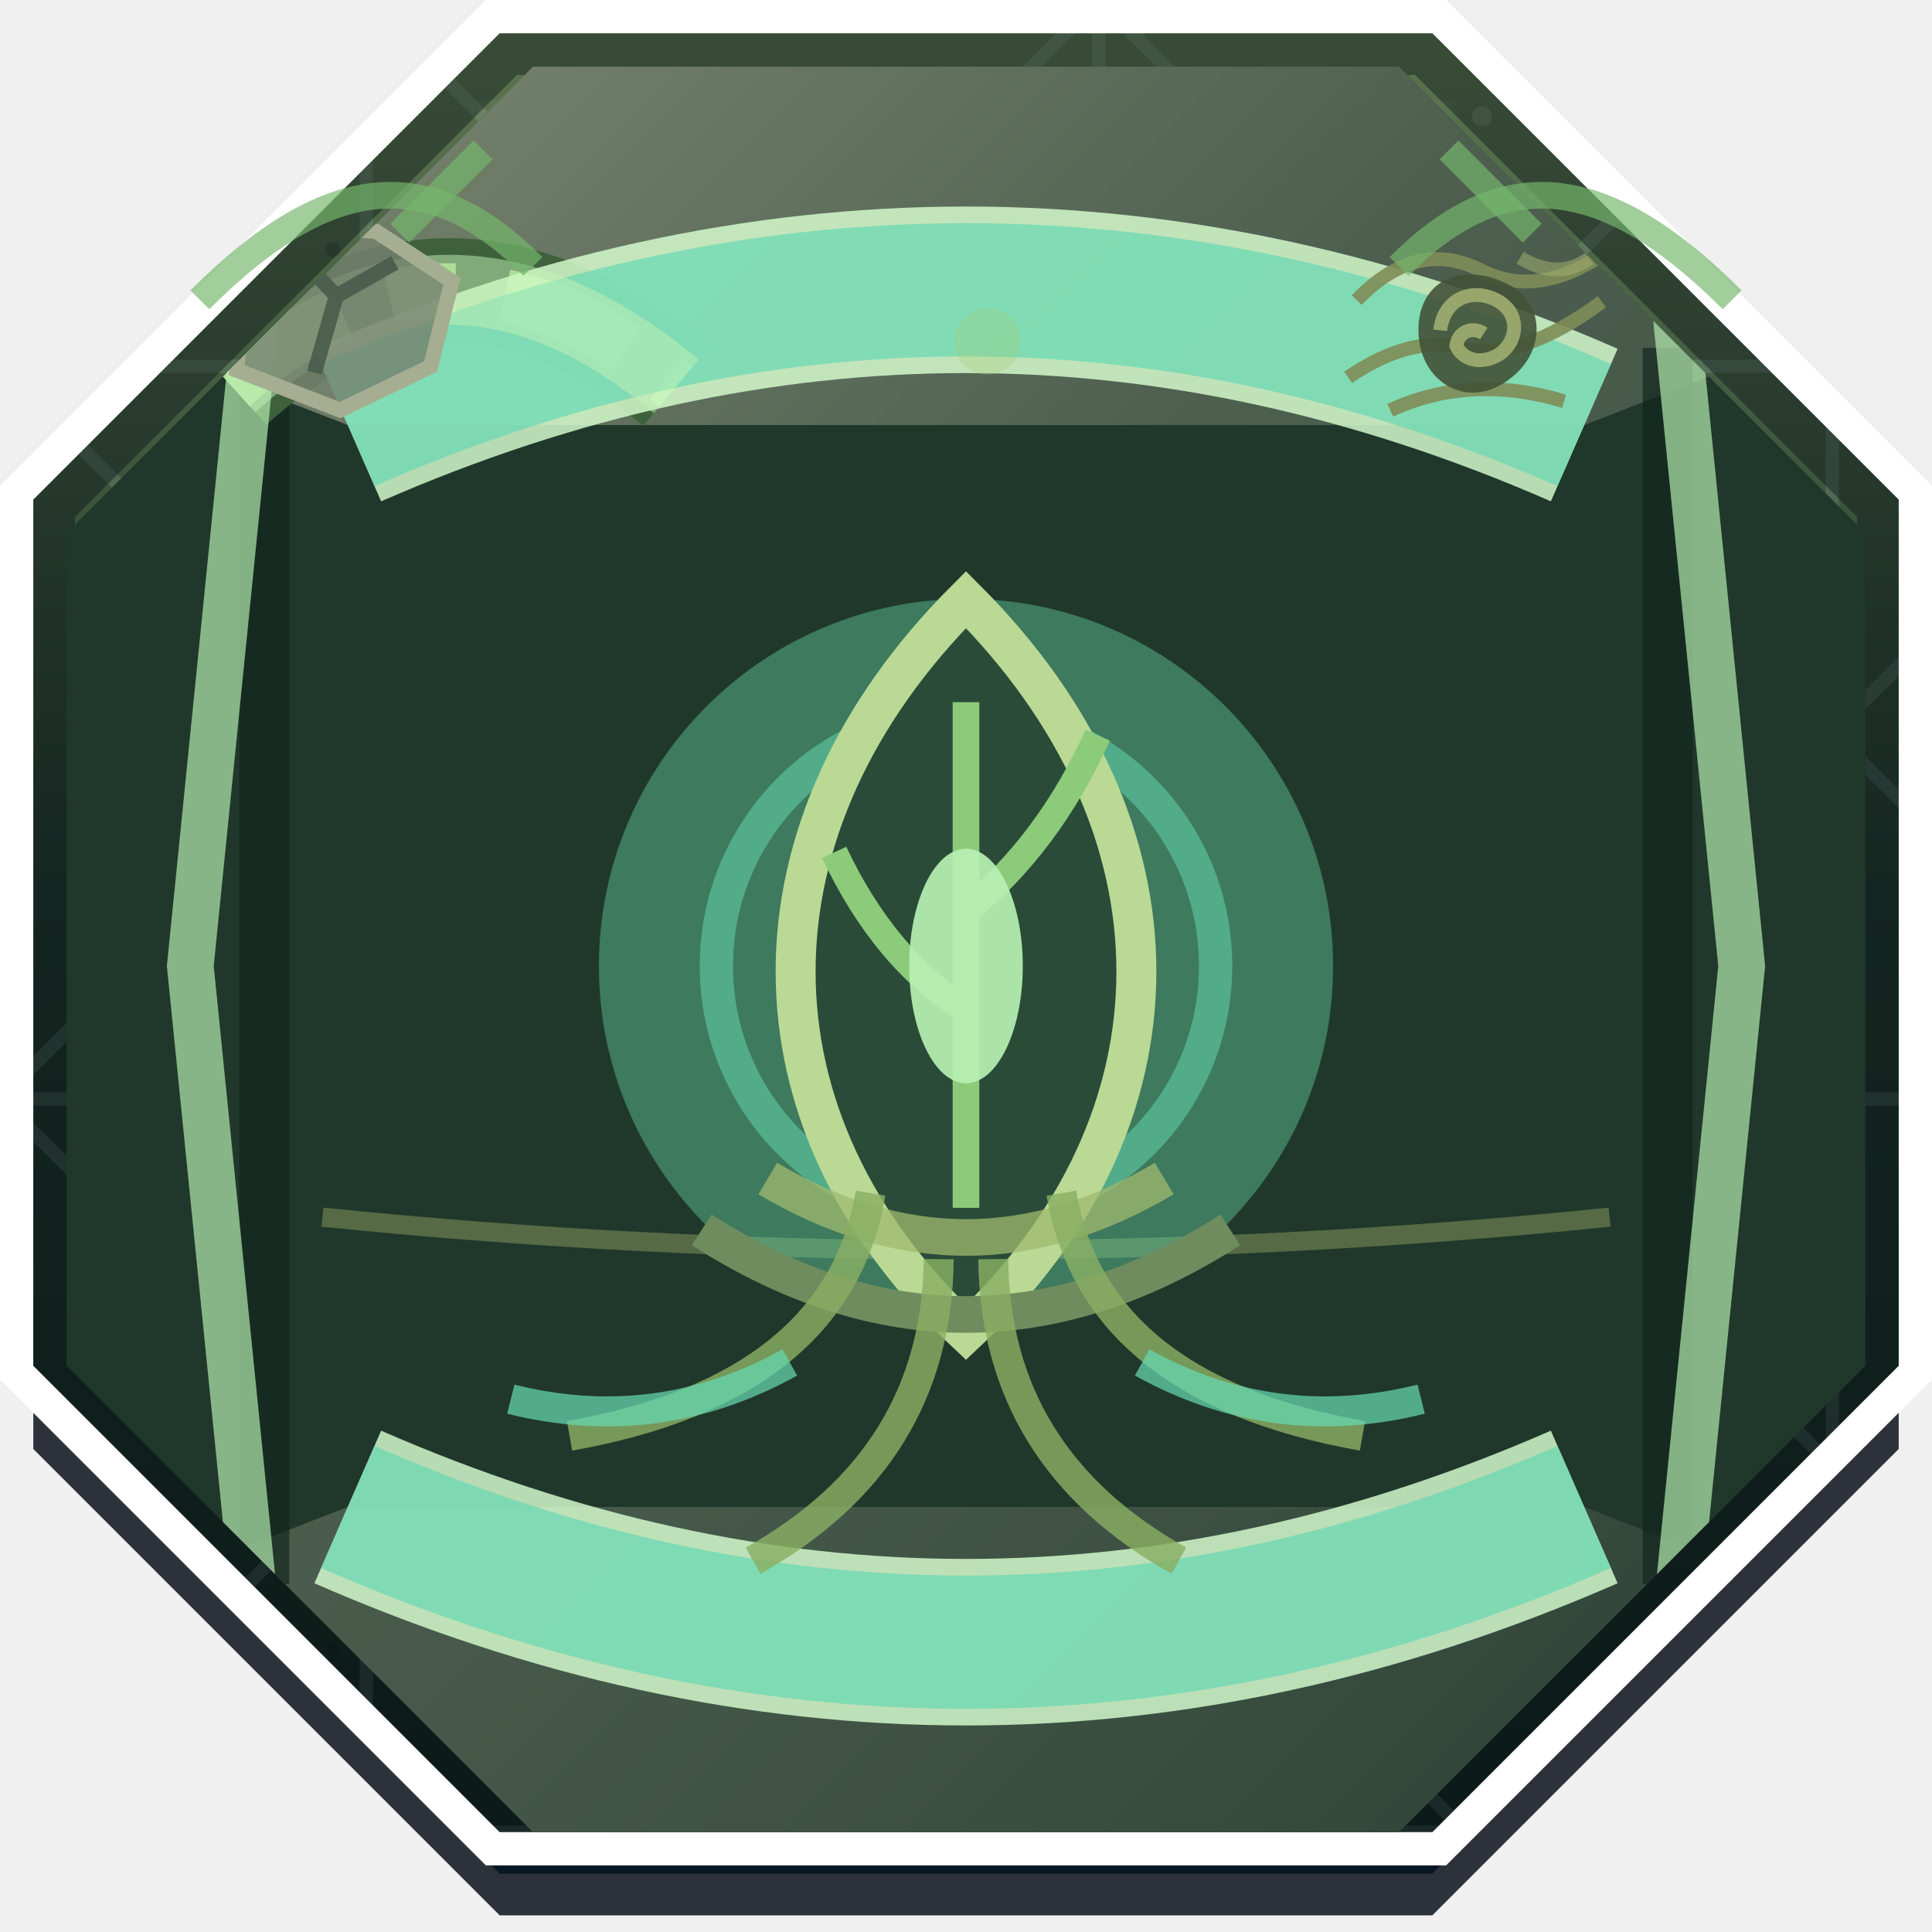
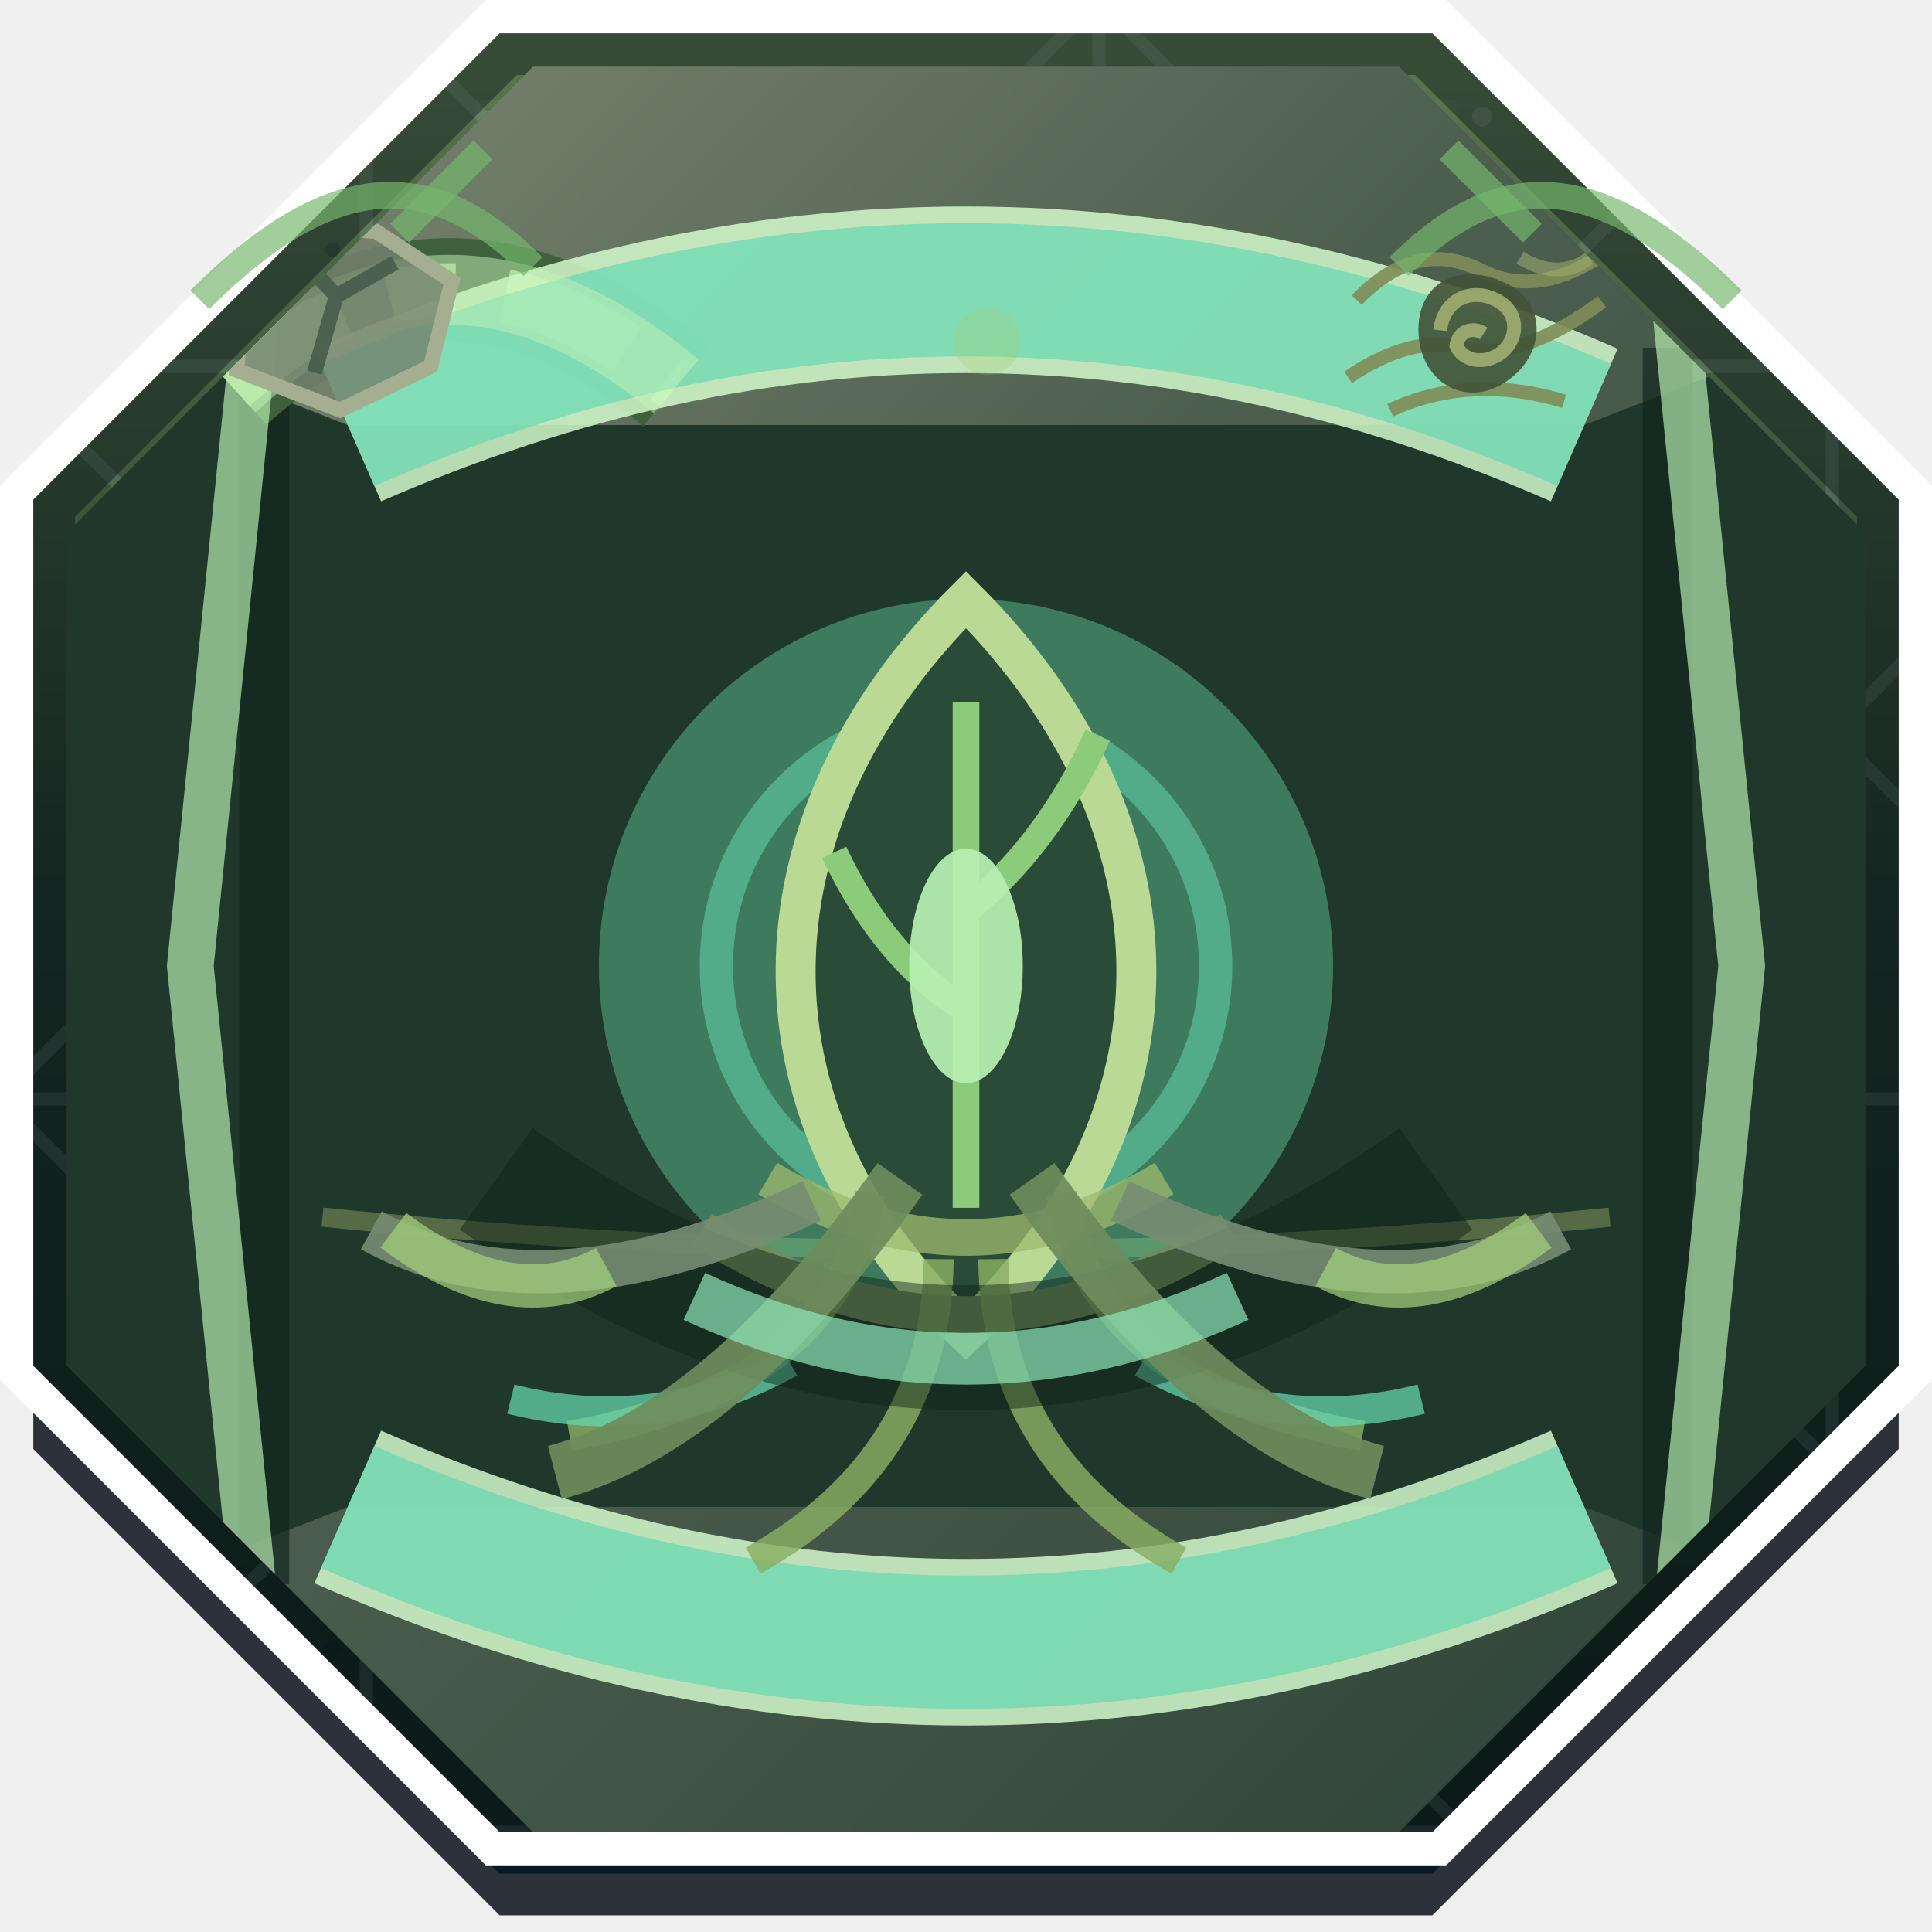
<svg xmlns="http://www.w3.org/2000/svg" width="232" height="232" viewBox="0 0 116 116" role="img" aria-label="M7 icon-container selected" data-style="m11-enchanted-forest@0.1.0" data-geometry-shape="chamfered-angular" data-corner-radius="2" data-end-cap-depth="28">
  <defs>
    <linearGradient id="m11-icon-container-116x116-selected-plate" x1="0" y1="0" x2="0" y2="1">
      <stop offset="0" stop-color="#5C7650" />
      <stop offset=".48" stop-color="#20382B" />
      <stop offset="1" stop-color="#13251E" />
    </linearGradient>
    <linearGradient id="m11-icon-container-116x116-selected-primary" x1="0" y1="0" x2="0" y2="1">
      <stop offset="0" stop-color="#F1E8C8" />
      <stop offset=".45" stop-color="#66D9B2" />
      <stop offset="1" stop-color="#2A856F" />
    </linearGradient>
    <linearGradient id="m11-icon-container-116x116-selected-energy" x1="0" y1="0" x2="1" y2="0">
      <stop offset="0" stop-color="#B8E0A5" stop-opacity="0" />
      <stop offset=".5" stop-color="#B8E0A5" stop-opacity=".86" />
      <stop offset="1" stop-color="#B8E0A5" stop-opacity="0" />
    </linearGradient>
    <pattern id="m11-icon-container-116x116-selected-grain" width="28" height="28" patternUnits="userSpaceOnUse">
      <circle cx="5" cy="7" r=".6" fill="#FFFFFF" fill-opacity=".12" />
      <circle cx="20" cy="15" r=".45" fill="#061321" fill-opacity=".2" />
    </pattern>
    <pattern id="m11-icon-container-116x116-selected-plate-pattern" width="44" height="44" patternUnits="userSpaceOnUse">
      <path d="M0 22H44M22 0V44M0 22L22 0 44 22 22 44Z" fill="none" stroke="#D8FBFF" stroke-opacity=".12" stroke-width=".8" />
    </pattern>
    <mask id="m11-icon-container-116x116-selected-mask">
      <path d="M30 2H86L114 30V82L86 110H30L2 82V30Z" fill="white" />
    </mask>
  </defs>
  <g opacity="1">
    <g id="m11-icon-container-116x116-selected-outer-shadow" data-layer="outer-shadow" transform="translate(0 5)">
      <path d="M30 2H86L114 30V82L86 110H30L2 82V30Z" fill="#020812" opacity=".82" />
    </g>
    <g id="m11-icon-container-116x116-selected-connected-depth" data-layer="connected-depth" transform="translate(0 2.5)">
      <path d="M30 2H86L114 30V82L86 110H30L2 82V30Z" fill="#071522" opacity=".9" />
    </g>
    <g id="m11-icon-container-116x116-selected-outer-frame" data-layer="outer-frame">
      <path d="M30 2H86L114 30V82L86 110H30L2 82V30Z" fill="#071421" stroke="#FFFFFF" stroke-width="4" stroke-linejoin="miter" />
    </g>
    <g id="m11-icon-container-116x116-selected-inner-plate-fill" data-layer="inner-plate-fill">
      <path d="M30 2H86L114 30V82L86 110H30L2 82V30Z" fill="url(#m11-icon-container-116x116-selected-plate)" />
    </g>
    <g id="m11-icon-container-116x116-selected-surface-grain" data-layer="surface-grain" data-material-source="m8-ice-grain" mask="url(#m11-icon-container-116x116-selected-mask)">
      <rect width="116" height="116" fill="url(#m11-icon-container-116x116-selected-grain)" />
    </g>
    <g id="m11-icon-container-116x116-selected-surface-pattern" data-layer="surface-pattern" data-material-source="m8-crystal-facet-pattern" mask="url(#m11-icon-container-116x116-selected-mask)">
      <rect width="116" height="116" fill="url(#m11-icon-container-116x116-selected-plate-pattern)" />
    </g>
    <g id="m11-icon-container-116x116-selected-side-bevel-shade" data-layer="side-bevel-shade" mask="url(#m11-icon-container-116x116-selected-mask)">
      <path d="M30 2H86L114 30V82L86 110H30L2 82V30Z" fill="none" stroke="#020812" stroke-opacity=".38" stroke-width="5" />
    </g>
    <g id="m11-icon-container-116x116-selected-top-bevel-highlight" data-layer="top-bevel-highlight" mask="url(#m11-icon-container-116x116-selected-mask)">
      <path d="M38 8H78" stroke="#FFFFFF" stroke-opacity=".55" stroke-width="3" stroke-linecap="square" />
    </g>
    <g id="m11-icon-container-116x116-selected-cold-edge-accent" data-layer="cold-edge-accent" data-material-source="m8-cold-edge-accent" mask="url(#m11-icon-container-116x116-selected-mask)">
      <rect x="28" y="6" width="60" height="8" fill="url(#m11-icon-container-116x116-selected-energy)" />
    </g>
    <g id="m11-icon-container-116x116-selected-ornament-decal" data-layer="ornament-decal" data-material-source="m7-ornament-marks" mask="url(#m11-icon-container-116x116-selected-mask)">
      <path d="M36 103h16M64 103h16" stroke="#E6FCFF" stroke-opacity=".5" stroke-width="2" />
    </g>
    <g id="m8-icon-container-crystal-focal" data-layer="crystal-focal" data-slot="editable-crystal-focal" aria-label="editable crystal focal">
      <path d="M58 43l12 15-12 15-12-15Z" fill="#A9F7FF" fill-opacity=".42" stroke="#E8FEFF" stroke-width="1.5" />
      <path d="M58 43v30M46 58h24" stroke="#D7FBFF" stroke-opacity=".8" />
      <path d="M58 48l7 10-7 10-7-10Z" fill="#FFFFFF" fill-opacity=".5" />
    </g>
    <g id="m11-icon-container-material-stack" data-layer="forest-material-stack" data-material-families="weathered-stone,dark-wood,moss-lichen">
      <path d="M32 4H84L112 32V82L84 110H32L4 82V32Z" fill="#20382B" />
    </g>
    <g id="m11-icon-container-integrated-material-regions" data-layer="forest-integrated-material-regions" data-integration="construction-profile-connected" data-variation-seed="51731" data-density-class="icon-container" data-cluster-budget="2" data-speckle-budget="1" data-ornament-budget="2" data-profile-stages="4" data-state-contract="active-attunement" data-state="selected">
      <defs>
        <linearGradient id="m11-icon-container-stone-construction-depth" x2="1" y2="1">
          <stop stop-color="#BAC0A1" stop-opacity=".76" />
          <stop offset=".42" stop-color="#697765" stop-opacity=".72" />
          <stop offset="1" stop-color="#263C33" stop-opacity=".92" />
        </linearGradient>
        <linearGradient id="m11-icon-container-wood-construction-depth" x2=".8" y2=".2">
          <stop stop-color="#172B21" />
          <stop offset=".45" stop-color="#4A5B3D" />
          <stop offset=".7" stop-color="#293C2C" />
          <stop offset="1" stop-color="#12251C" />
        </linearGradient>
      </defs>
      <clipPath id="m11-icon-container-construction-clip">
        <path d="M32 4H84L112 32V82L84 110H32L4 82V32Z" />
      </clipPath>
      <g clip-path="url(#m11-icon-container-construction-clip)">
        <g data-layer="forest-wood-surface-region" data-material-family="wood" data-growth-vector="horizontal-action" data-construction-profile="growth-vector-body,single-recessed-relief,masked-termination">
          <path data-layer="forest-wood-growth-body" d="M15.869 58H100.131" stroke="url(#m11-icon-container-wood-construction-depth)" stroke-width="71.9" stroke-linecap="round" />
          <path data-layer="forest-wood-relief-bands" data-band-count="1" d="M19.36 73.08Q58 77.021 96.64 73.08" fill="none" stroke="#8A9C61" stroke-width="1.15" stroke-opacity="0.50" />
        </g>
        <g data-layer="forest-stone-surface-region" data-material-family="stone" data-construction-profile="structural-end-plate,contact-occlusion,light-facing-bevel">
          <path d="M0 0H116V17.4L95.12 25.52 20.88 25.52 0 17.4ZM0 116H116V98.6L95.12 90.48 20.88 90.48 0 98.6Z" fill="url(#m11-icon-container-stone-construction-depth)" fill-opacity="0.86" />
          <path data-layer="forest-stone-contact-occlusion" d="M15.869 20.88V95.12M100.131 20.88V95.12" stroke="#10241C" stroke-width="3" stroke-opacity=".65" />
          <path data-layer="forest-stone-light-facing-bevel" d="M0 1H22.04M93.96 1H116" stroke="#D9D9B2" stroke-width="1.5" stroke-opacity="0.45" />
        </g>
        <g data-layer="forest-moss-surface-region" data-material-family="moss" data-substrate="stone-wood-end-seam" data-construction-profile="anchored-substrate,irregular-transition,receiver-tint">
          <path data-layer="forest-moss-substrate" d="M13.92 23.2Q26.68 11.6 40.6 23.2" fill="none" stroke="#3E613C" stroke-width="6.2" />
          <path data-layer="forest-moss-coverage-transition" d="M13.92 23.2Q26.68 11.6 40.6 23.2" fill="none" stroke="#9AC979" stroke-width="3.2" stroke-dasharray="8 3 4 3" />
        </g>
        <g data-layer="forest-living-light-surface-response" data-material-family="living-light" data-light-response="state-bound-material-receivers" data-receiver-opacity="0.7" data-edge-opacity="0.68">
          <path data-layer="forest-state-receiver-pulse" data-state-response="selected" d="M20.88 25.52Q58 9.28 95.12 25.52M20.88 90.48Q58 106.72 95.12 90.48" fill="none" stroke="#D8FFD0" stroke-width="10" stroke-opacity="0.82" />
          <path data-layer="forest-wood-light-receiver" d="M20.88 25.52Q58 9.28 95.12 25.52M20.88 90.48Q58 106.72 95.12 90.48" fill="none" stroke="#66D9B2" stroke-width="8.0" stroke-opacity="0.7" />
          <path data-layer="forest-edge-light-receiver" d="M15.869 13.92L11.426 58 15.869 102.08M100.131 13.92L104.574 58 100.131 102.08" fill="none" stroke="#B8F0B2" stroke-width="2.8" stroke-opacity="0.68" />
          <path data-layer="forest-moss-light-receiver" d="M13.92 23.2Q26.68 11.6 40.6 23.2" fill="none" stroke="#C4F3B7" stroke-width="4.2" stroke-opacity="0.50" />
        </g>
      </g>
    </g>
    <g id="m11-icon-container-authored-material-clusters" data-layer="forest-authored-material-clusters" data-material-families="stone,wood,moss" data-variation-seed="51731" data-cluster-count="2" data-cluster-scale="component" data-placement="construction-anchor-budgeted">
      <clipPath id="m11-icon-container-cluster-clip">
        <path d="M32 4H84L112 32V82L84 110H32L4 82V32Z" />
      </clipPath>
      <g clip-path="url(#m11-icon-container-cluster-clip)">
        <g data-layer="forest-authored-cluster" data-cluster-kind="stone-chip" transform="translate(20.9 18.9) rotate(-3)">
          <g data-layer="forest-stone-chip-cluster" data-material-family="stone" transform="scale(1.293)">
            <path d="M-4.8-1.2l2.2-3.1 4.1.5 3.4 2.5-1.2 3.9-4.3 1.8-4.7-2.1Z" fill="#75816E" fill-opacity=".82" stroke="#A6AE91" stroke-width="0.70" />
            <path d="M-2.6-3.4l2.1 2.5 2.8-1.4M-.5-.9l-1.2 3.5" fill="none" stroke="#495C4C" stroke-width="0.70" stroke-opacity=".9" />
            <path d="M-3.8-1.7l2.2-1.5" stroke="#C0C5A9" stroke-width="0.70" stroke-opacity=".48" />
          </g>
        </g>
        <g data-layer="forest-authored-cluster" data-cluster-kind="wood-knot" transform="translate(88.6 19.2) rotate(-1)">
          <g data-layer="forest-wood-knot-cluster" data-material-family="wood" transform="scale(1.187)">
            <path d="M-6.5 2.8q3.2-2.1 5.8-1.4 2.9.8 7.1-2.2M-6-1.1q3.1-3.1 6.3-1.4 2.8 1.5 6.2-.7M-4.4 4.5q4.1-1.8 8.8-.3" fill="none" stroke="#7F8D57" stroke-width="0.70" stroke-opacity=".9" />
            <path d="M-2.9.7c-.1-2.7 2.2-3.7 4.5-2.5 2 1 1.9 3.5.1 4.8-2.1 1.6-4.5.2-4.6-2.3Z" fill="#435238" fill-opacity=".9" />
            <path d="M-1.8.5c.2-1.6 1.7-2.2 3-1.4 1.1.7.9 2.1-.1 2.7-.9.5-1.8.2-2.1-.5.1-.7.8-1 1.4-.6" fill="none" stroke="#A0AE70" stroke-width="0.70" stroke-opacity=".9" />
            <path d="M2.3-3.1q1.9 1.2 3.5.1" fill="none" stroke="#A0AE70" stroke-width="0.70" stroke-opacity=".55" />
          </g>
        </g>
      </g>
    </g>
    <g id="m11-icon-container-moss-variation" data-layer="forest-variation" data-variation-seed="51731" data-variation-baseline="false" data-speckle-count="1" fill="#A6CC72" fill-opacity=".3">
      <circle cx="59.28" cy="20.50" r="2.0" />
    </g>
    <g id="m11-icon-container-leaf-vine-ornament" data-layer="forest-ornament" data-ornament="leaf-vine" data-ornament-count="2" fill="none" stroke="#76B86D" stroke-opacity=".68" stroke-width="1.6">
      <path d="M12 18c8-8 14-8 20-2M104 18c-8-8-14-8-20-2" />
      <path d="M24 14l5-5M92 14l-5-5" />
    </g>
    <g id="m11-icon-container-luminous-seed" data-layer="luminous-seed-focal" data-focal="m11-luminous-seed" data-focal-state="selected" data-state-contract="active-attunement" data-emitter-opacity="0.42" data-halo-opacity=".40" data-halo-extent-ratio=".12">
      <circle cx="58" cy="58" r="22.04" fill="#65D5A4" fill-opacity="0.42" />
      <circle cx="58" cy="58" r="14.987" fill="none" stroke="#66D9B2" stroke-width="2" stroke-opacity="0.52" />
      <path d="M58 36C71.64 49.64 71.64 67.24 58 80C44.36 67.24 44.36 49.64 58 36Z" fill="#294B38" stroke="#B9D995" stroke-width="2.4" />
      <path d="M58 42.16V72.52M58 54.7q4.91-3.96 7.911-10.56M58 60.64q-4.91-3.08-7.911-9.46" fill="none" stroke="#8CCB7A" stroke-width="1.6" />
      <ellipse cx="58" cy="58" rx="3.41" ry="7.04" fill="#B8F0B2" fill-opacity="0.92" />
    </g>
    <g id="m11-icon-container-seed-support" data-layer="forest-focal-support" data-focal-depth="woven-root-cradle" fill="none" stroke="#6E8C5D" stroke-width="2.2">
      <path d="M42.131 73.84Q58 84.007 73.869 73.84" />
      <path d="M46.098 70.76Q58 77.836 69.902 70.76" stroke="#A0B96F" stroke-opacity=".75" />
    </g>
    <g id="m11-icon-container-seed-roots" data-layer="forest-focal-roots" data-focal-depth="seed-support-roots" fill="none" stroke="#89AE63" stroke-opacity=".82" stroke-width="1.8">
      <path d="M52.271 71.64Q50.286 83.346 34.197 86.211M63.729 71.64Q65.714 83.346 81.803 86.211M56.363 75.6Q56.237 87.534 45.217 93.705M59.637 75.6Q59.763 87.534 70.783 93.705" />
      <path data-layer="forest-focal-light-interaction" d="M47.421 81.803Q39.486 86.211 30.67 84.007M68.579 81.803Q76.514 86.211 85.33 84.007" stroke="#66D9B2" stroke-opacity="0.72" />
    </g>
+     <g id="m11-icon-container-focal-material-convergence" data-layer="forest-focal-material-convergence" data-focal-depth="rooted-material-convergence" data-focal-state="selected">
+       <path data-layer="forest-focal-adjacent-occlusion" d="M29.789 70.783Q58 91.06 86.211 70.783" fill="none" stroke="#0D2119" stroke-width="7.5" stroke-opacity=".46" />
+       <path data-layer="forest-focal-stone-convergence" d="M48.743 72.106Q32.654 79.599 22.295 73.869M67.257 72.106Q83.346 79.599 93.705 73.869" fill="none" stroke="#778C72" stroke-width="2.6" stroke-opacity=".9" />
+       <path data-layer="forest-focal-wood-convergence" d="M54.033 70.783Q43.454 85.77 33.315 88.415M61.967 70.783Q72.546 85.77 82.685 88.415" fill="none" stroke="#6E8C5D" stroke-width="3.3" stroke-opacity=".92" />
+       <path data-layer="forest-focal-moss-convergence" d="M23.618 73.869q7.053 5.29 12.783 2.204M92.382 73.869q-7.053 5.29 -12.783 2.204" fill="none" stroke="#A6D37D" stroke-width="2.6" stroke-opacity="0.70" />
+       <path data-layer="forest-focal-material-receiver" d="M41.69 77.836Q58 85.33 74.31 77.836" fill="none" stroke="#8DE7B8" stroke-width="3.1" stroke-opacity="0.70" />
+     </g>
    <g id="m11-enchanted-forest-icon-container-content" data-layer="content" data-slot="editable-icon-container-content" data-safe-x="42" data-safe-y="8" data-safe-width="32" data-safe-height="98" />
  </g>
</svg>
